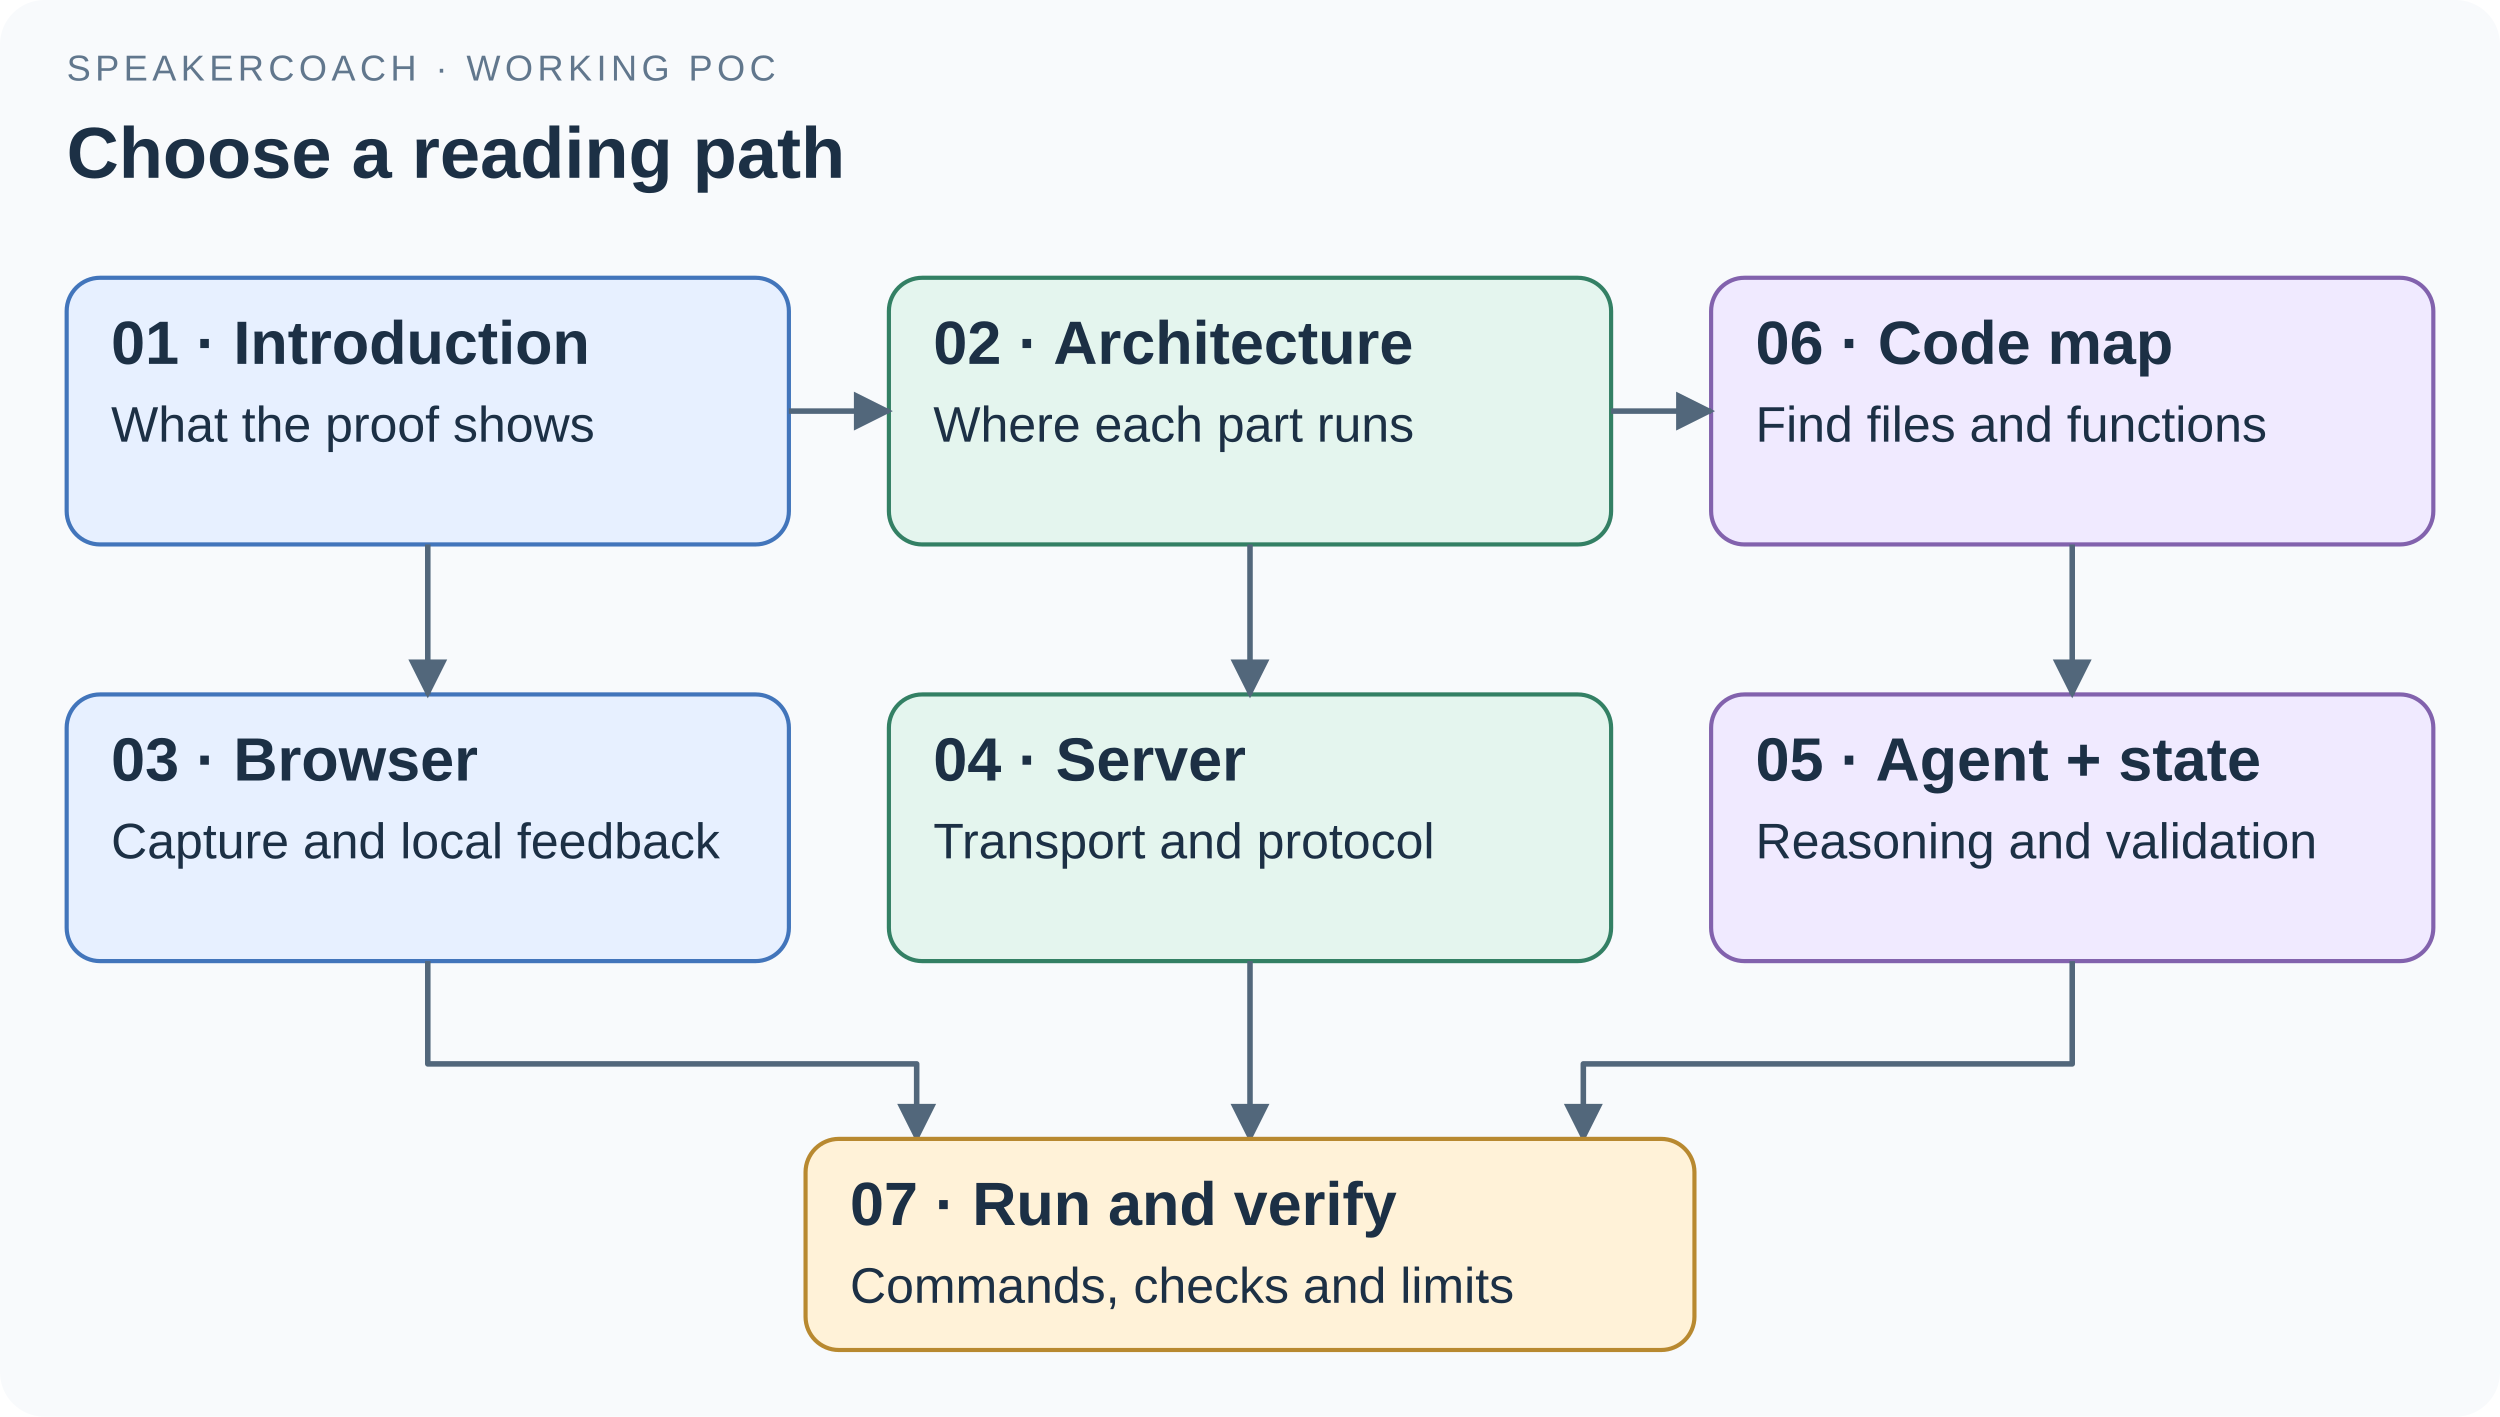
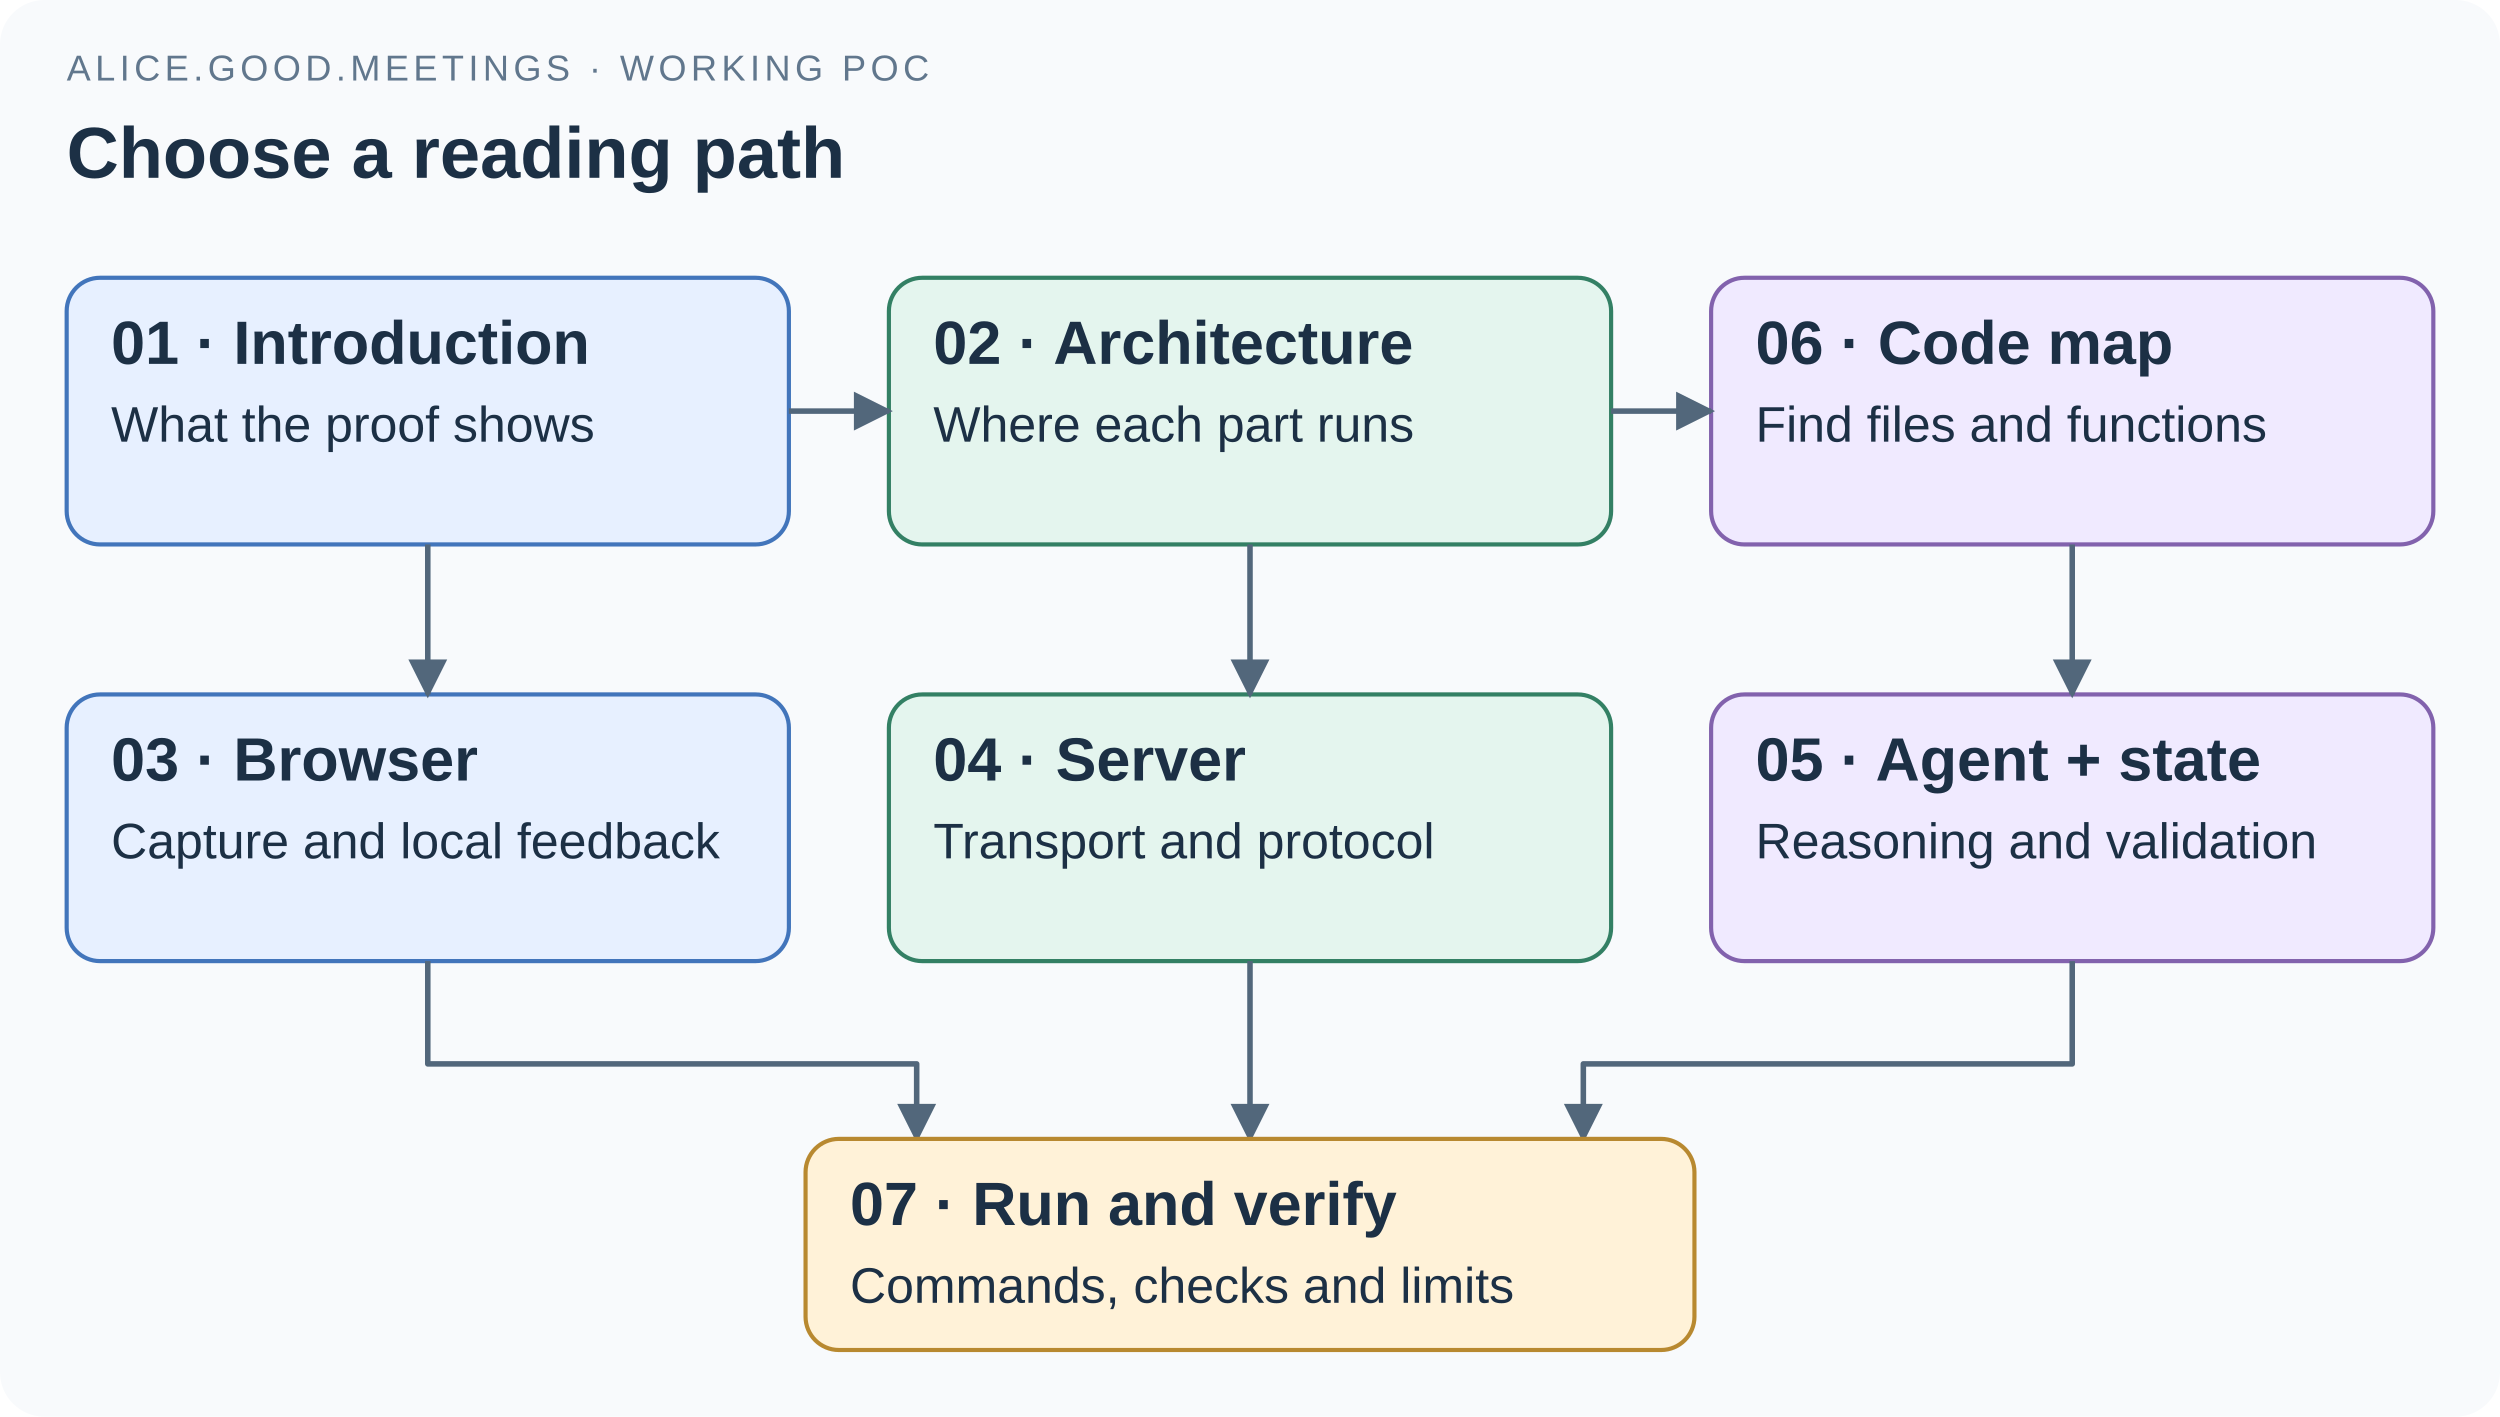
<svg xmlns="http://www.w3.org/2000/svg" width="900" height="510" viewBox="0 0 900 510" role="img" aria-labelledby="title desc">
  <defs>
    <marker id="arrow" viewBox="0 0 10 10" refX="9" refY="5" markerWidth="7" markerHeight="7" orient="auto-start-reverse">
      <path d="M 0 0 L 10 5 L 0 10 z" fill="#52677b" />
    </marker>
  </defs>
  <style>text{font-family:Arial,Helvetica,sans-serif;fill:#1c3045}.node{font-size:22px;font-weight:700}.body{font-size:18px}.label{font-size:17px;fill:#465d72}.zone{font-size:17px;font-weight:700;letter-spacing:1px}.edge{fill:none;stroke:#52677b;stroke-width:2;stroke-linejoin:round}.heading{font-size:26px;font-weight:700}.kicker{font-size:13px;fill:#61778d;letter-spacing:1.6px}</style>
  <rect width="900" height="510" rx="16" fill="#f8fafc" />
-   <text x="24" y="29" class="kicker">SPEAKERCOACH · WORKING POC</text>
+   <text x="24" y="29" class="kicker">ALICE.GOOD.MEETINGS · WORKING POC</text>
  <text x="24" y="64" class="heading">Choose a reading path</text>
  <g>
    <rect x="24" y="100" width="260" height="96" rx="12" fill="#e7f0ff" stroke="#4275bb" stroke-width="1.5" />
    <text x="40" y="131" class="node">01 · Introduction</text>
    <text x="40" y="159" class="body">What the proof shows</text>
  </g>
  <g>
    <rect x="320" y="100" width="260" height="96" rx="12" fill="#e4f5ee" stroke="#338064" stroke-width="1.5" />
    <text x="336" y="131" class="node">02 · Architecture</text>
    <text x="336" y="159" class="body">Where each part runs</text>
  </g>
  <g>
    <rect x="616" y="100" width="260" height="96" rx="12" fill="#f0eaff" stroke="#8262ad" stroke-width="1.5" />
    <text x="632" y="131" class="node">06 · Code map</text>
    <text x="632" y="159" class="body">Find files and functions</text>
  </g>
  <path d="M284 148 H320" class="edge" marker-end="url(#arrow)" />
  <path d="M580 148 H616" class="edge" marker-end="url(#arrow)" />
  <g>
    <rect x="24" y="250" width="260" height="96" rx="12" fill="#e7f0ff" stroke="#4275bb" stroke-width="1.5" />
    <text x="40" y="281" class="node">03 · Browser</text>
    <text x="40" y="309" class="body">Capture and local feedback</text>
  </g>
  <g>
    <rect x="320" y="250" width="260" height="96" rx="12" fill="#e4f5ee" stroke="#338064" stroke-width="1.5" />
    <text x="336" y="281" class="node">04 · Server</text>
    <text x="336" y="309" class="body">Transport and protocol</text>
  </g>
  <g>
    <rect x="616" y="250" width="260" height="96" rx="12" fill="#f0eaff" stroke="#8262ad" stroke-width="1.5" />
    <text x="632" y="281" class="node">05 · Agent + state</text>
    <text x="632" y="309" class="body">Reasoning and validation</text>
  </g>
  <path d="M154 196 V250" class="edge" marker-end="url(#arrow)" />
  <path d="M450 196 V250" class="edge" marker-end="url(#arrow)" />
  <path d="M746 196 V250" class="edge" marker-end="url(#arrow)" />
  <path d="M154 346 V383 H330 V410" class="edge" marker-end="url(#arrow)" />
  <path d="M450 346 V410" class="edge" marker-end="url(#arrow)" />
  <path d="M746 346 V383 H570 V410" class="edge" marker-end="url(#arrow)" />
  <g>
    <rect x="290" y="410" width="320" height="76" rx="12" fill="#fff2d8" stroke="#b88930" stroke-width="1.5" />
    <text x="306" y="441" class="node">07 · Run and verify</text>
    <text x="306" y="469" class="body">Commands, checks and limits</text>
  </g>
</svg>
